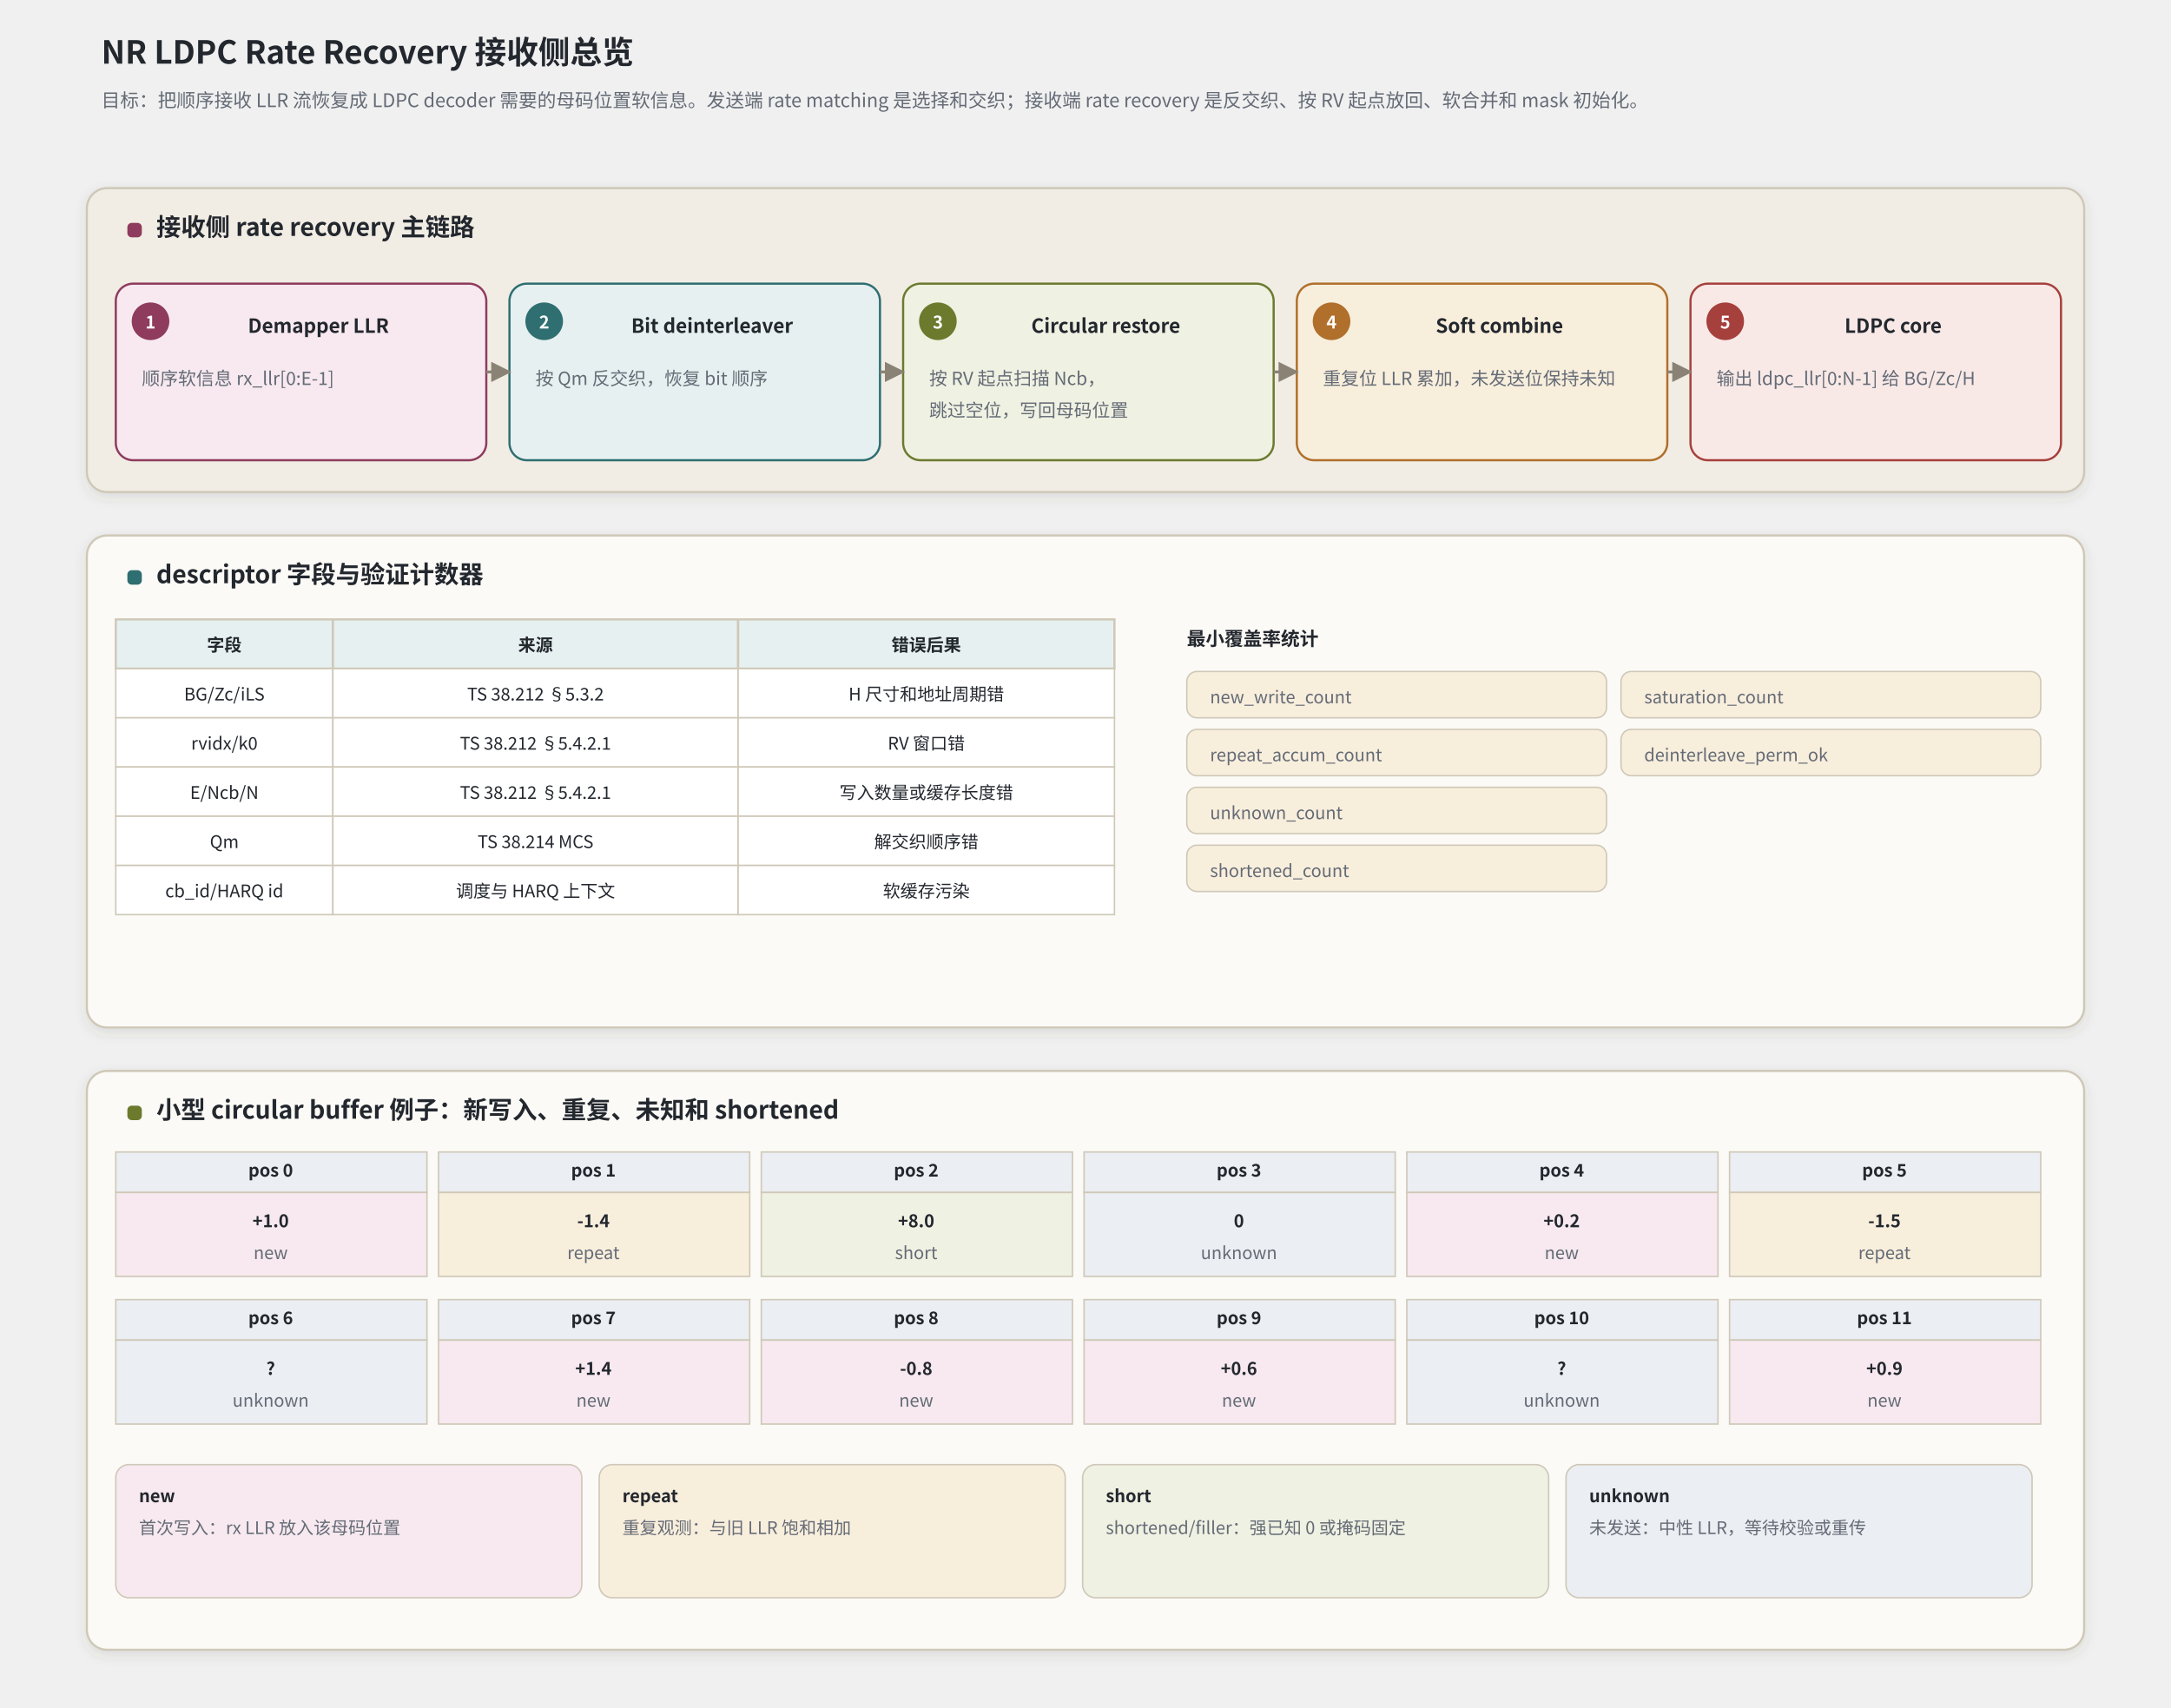
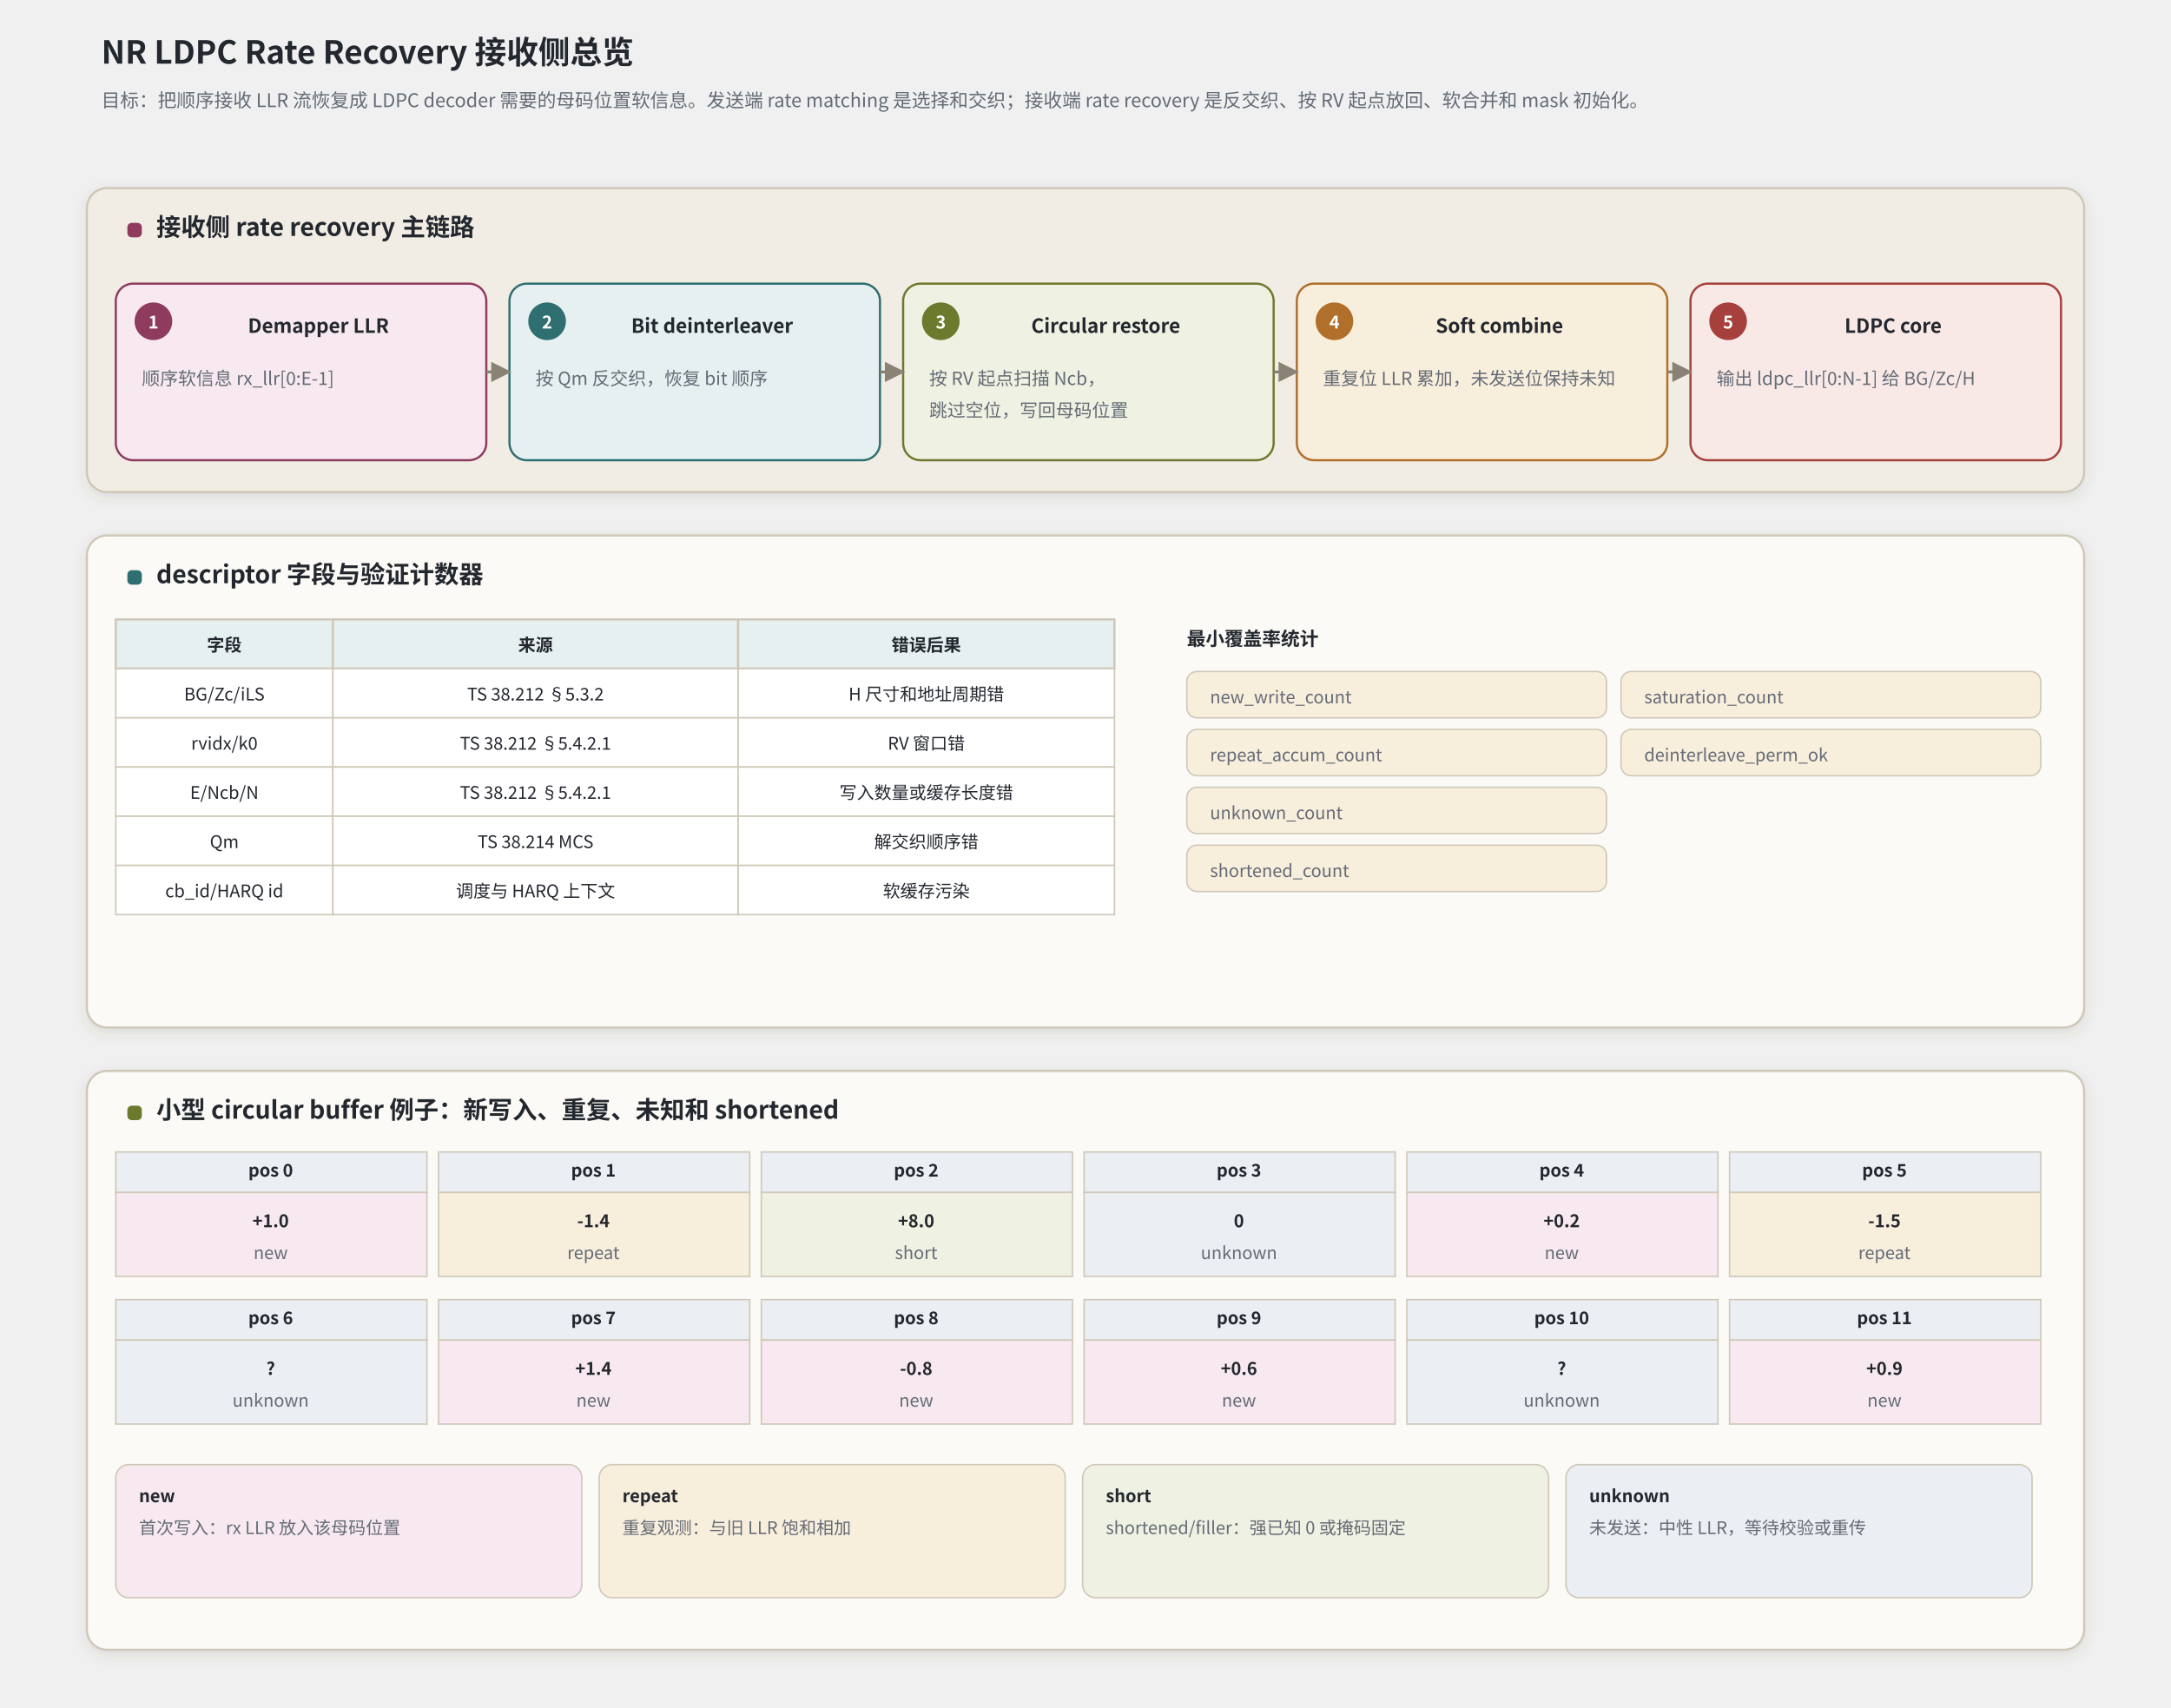
<svg xmlns="http://www.w3.org/2000/svg" width="1500" height="1180" viewBox="0 0 1500 1180" role="img" font-family="'Noto Sans CJK SC','Source Han Sans SC','PingFang SC','Microsoft YaHei',system-ui,sans-serif">
  <defs>
    <filter id="soft" x="-10%" y="-10%" width="125%" height="135%">
      <feDropShadow dx="0" dy="3" stdDeviation="4" flood-color="#4A4438" flood-opacity="0.12" />
    </filter>
    <marker id="arrow" viewBox="0 0 10 10" refX="9" refY="5" markerWidth="7" markerHeight="7" orient="auto-start-reverse">
      <path d="M 0 0 L 10 5 L 0 10 z" fill="#8A8375" />
    </marker>
  </defs>
  <text x="70" y="44" font-size="22" font-weight="700" class="free" fill="#23272E">NR LDPC Rate Recovery 接收侧总览</text>
  <text x="70" y="74" font-size="13" class="free" fill="#646B76">目标：把顺序接收 LLR 流恢复成 LDPC decoder 需要的母码位置软信息。发送端 rate matching 是选择和交织；接收端 rate recovery 是反交织、按 RV 起点放回、软合并和 mask 初始化。</text>
  <g filter="url(#soft)">
    <rect x="60" y="130" width="1380" height="210" rx="14" fill="#F1EDE4" stroke="#CFC8B8" stroke-width="1.5" />
  </g>
  <rect x="88" y="154" width="10" height="10" rx="3" fill="#8E3B5E" />
  <text x="108" y="163" font-size="17" font-weight="700" fill="#23272E">接收侧 rate recovery 主链路</text>
  <g font-size="12.5" fill="#23272E">
    <rect x="80" y="196" width="256" height="122" rx="12" fill="#F7E9EF" stroke="#8E3B5E" stroke-width="1.5" />
-     <circle cx="104" cy="222" r="13" fill="#8E3B5E" />
-     <text x="104" y="227" text-anchor="middle" font-size="12" font-weight="700" fill="#FFFFFF">1</text>
+     <circle cx="106" cy="222" r="13" fill="#8E3B5E" />
+     <text x="106" y="227" text-anchor="middle" font-size="12" font-weight="700" fill="#FFFFFF">1</text>
    <text x="220" y="230" font-size="13.5" font-weight="700" text-anchor="middle">Demapper LLR</text>
    <text x="98" y="266" fill="#646B76">顺序软信息 rx_llr[0:E-1]</text>
    <rect x="352" y="196" width="256" height="122" rx="12" fill="#E6F0F0" stroke="#2F6E71" stroke-width="1.5" />
-     <circle cx="376" cy="222" r="13" fill="#2F6E71" />
-     <text x="376" y="227" text-anchor="middle" font-size="12" font-weight="700" fill="#FFFFFF">2</text>
+     <circle cx="378" cy="222" r="13" fill="#2F6E71" />
+     <text x="378" y="227" text-anchor="middle" font-size="12" font-weight="700" fill="#FFFFFF">2</text>
    <text x="492" y="230" font-size="13.5" font-weight="700" text-anchor="middle">Bit deinterleaver</text>
    <text x="370" y="266" fill="#646B76">按 Qm 反交织，恢复 bit 顺序</text>
    <rect x="624" y="196" width="256" height="122" rx="12" fill="#EFF1E2" stroke="#6C7A2E" stroke-width="1.5" />
-     <circle cx="648" cy="222" r="13" fill="#6C7A2E" />
-     <text x="648" y="227" text-anchor="middle" font-size="12" font-weight="700" fill="#FFFFFF">3</text>
+     <circle cx="650" cy="222" r="13" fill="#6C7A2E" />
+     <text x="650" y="227" text-anchor="middle" font-size="12" font-weight="700" fill="#FFFFFF">3</text>
    <text x="764" y="230" font-size="13.5" font-weight="700" text-anchor="middle">Circular restore</text>
    <text x="642" y="266" fill="#646B76">按 RV 起点扫描 Ncb，</text>
    <text x="642" y="288" fill="#646B76">跳过空位，写回母码位置</text>
    <rect x="896" y="196" width="256" height="122" rx="12" fill="#F8EEDC" stroke="#B06F2B" stroke-width="1.5" />
-     <circle cx="920" cy="222" r="13" fill="#B06F2B" />
-     <text x="920" y="227" text-anchor="middle" font-size="12" font-weight="700" fill="#FFFFFF">4</text>
+     <circle cx="922" cy="222" r="13" fill="#B06F2B" />
+     <text x="922" y="227" text-anchor="middle" font-size="12" font-weight="700" fill="#FFFFFF">4</text>
    <text x="1036" y="230" font-size="13.5" font-weight="700" text-anchor="middle">Soft combine</text>
    <text x="914" y="266" fill="#646B76">重复位 LLR 累加，未发送位保持未知</text>
    <rect x="1168" y="196" width="256" height="122" rx="12" fill="#F8E9E7" stroke="#A6403C" stroke-width="1.5" />
-     <circle cx="1192" cy="222" r="13" fill="#A6403C" />
-     <text x="1192" y="227" text-anchor="middle" font-size="12" font-weight="700" fill="#FFFFFF">5</text>
+     <circle cx="1194" cy="222" r="13" fill="#A6403C" />
+     <text x="1194" y="227" text-anchor="middle" font-size="12" font-weight="700" fill="#FFFFFF">5</text>
    <text x="1308" y="230" font-size="13.5" font-weight="700" text-anchor="middle">LDPC core</text>
    <text x="1186" y="266" fill="#646B76">输出 ldpc_llr[0:N-1] 给 BG/Zc/H</text>
  </g>
  <g stroke="#8A8375" stroke-width="2" fill="none">
    <path d="M 336 257 H 352" marker-end="url(#arrow)" />
    <path d="M 608 257 H 624" marker-end="url(#arrow)" />
    <path d="M 880 257 H 896" marker-end="url(#arrow)" />
    <path d="M 1152 257 H 1168" marker-end="url(#arrow)" />
  </g>
  <g filter="url(#soft)">
    <rect x="60" y="370" width="1380" height="340" rx="14" fill="#FBFAF6" stroke="#CFC8B8" stroke-width="1.5" />
  </g>
  <rect x="88" y="394" width="10" height="10" rx="3" fill="#2F6E71" />
  <text x="108" y="403" font-size="17" font-weight="700" fill="#23272E">descriptor 字段与验证计数器</text>
  <g font-size="12" fill="#23272E">
    <rect x="80" y="428" width="150" height="34" fill="#E6F0F0" stroke="#CFC8B8" stroke-width="1.5" />
    <text x="155" y="450" text-anchor="middle" font-weight="700">字段</text>
    <rect x="230" y="428" width="280" height="34" fill="#E6F0F0" stroke="#CFC8B8" stroke-width="1.5" />
    <text x="370" y="450" text-anchor="middle" font-weight="700">来源</text>
    <rect x="510" y="428" width="260" height="34" fill="#E6F0F0" stroke="#CFC8B8" stroke-width="1.5" />
    <text x="640" y="450" text-anchor="middle" font-weight="700">错误后果</text>
    <rect x="80" y="462" width="150" height="34" fill="#FFFFFF" stroke="#CFC8B8" stroke-width="1" />
    <text x="155" y="484" text-anchor="middle">BG/Zc/iLS</text>
    <rect x="230" y="462" width="280" height="34" fill="#FFFFFF" stroke="#CFC8B8" stroke-width="1" />
    <text x="370" y="484" text-anchor="middle">TS 38.212 §5.3.2</text>
    <rect x="510" y="462" width="260" height="34" fill="#FFFFFF" stroke="#CFC8B8" stroke-width="1" />
    <text x="640" y="484" text-anchor="middle">H 尺寸和地址周期错</text>
    <rect x="80" y="496" width="150" height="34" fill="#FFFFFF" stroke="#CFC8B8" stroke-width="1" />
    <text x="155" y="518" text-anchor="middle">rvidx/k0</text>
    <rect x="230" y="496" width="280" height="34" fill="#FFFFFF" stroke="#CFC8B8" stroke-width="1" />
    <text x="370" y="518" text-anchor="middle">TS 38.212 §5.4.2.1</text>
    <rect x="510" y="496" width="260" height="34" fill="#FFFFFF" stroke="#CFC8B8" stroke-width="1" />
    <text x="640" y="518" text-anchor="middle">RV 窗口错</text>
    <rect x="80" y="530" width="150" height="34" fill="#FFFFFF" stroke="#CFC8B8" stroke-width="1" />
    <text x="155" y="552" text-anchor="middle">E/Ncb/N</text>
    <rect x="230" y="530" width="280" height="34" fill="#FFFFFF" stroke="#CFC8B8" stroke-width="1" />
    <text x="370" y="552" text-anchor="middle">TS 38.212 §5.4.2.1</text>
    <rect x="510" y="530" width="260" height="34" fill="#FFFFFF" stroke="#CFC8B8" stroke-width="1" />
    <text x="640" y="552" text-anchor="middle">写入数量或缓存长度错</text>
    <rect x="80" y="564" width="150" height="34" fill="#FFFFFF" stroke="#CFC8B8" stroke-width="1" />
    <text x="155" y="586" text-anchor="middle">Qm</text>
    <rect x="230" y="564" width="280" height="34" fill="#FFFFFF" stroke="#CFC8B8" stroke-width="1" />
    <text x="370" y="586" text-anchor="middle">TS 38.214 MCS</text>
    <rect x="510" y="564" width="260" height="34" fill="#FFFFFF" stroke="#CFC8B8" stroke-width="1" />
    <text x="640" y="586" text-anchor="middle">解交织顺序错</text>
    <rect x="80" y="598" width="150" height="34" fill="#FFFFFF" stroke="#CFC8B8" stroke-width="1" />
    <text x="155" y="620" text-anchor="middle">cb_id/HARQ id</text>
    <rect x="230" y="598" width="280" height="34" fill="#FFFFFF" stroke="#CFC8B8" stroke-width="1" />
    <text x="370" y="620" text-anchor="middle">调度与 HARQ 上下文</text>
    <rect x="510" y="598" width="260" height="34" fill="#FFFFFF" stroke="#CFC8B8" stroke-width="1" />
    <text x="640" y="620" text-anchor="middle">软缓存污染</text>
  </g>
  <text x="820" y="446" font-size="13" font-weight="700" fill="#23272E">最小覆盖率统计</text>
  <g font-size="12" fill="#646B76">
    <rect x="820" y="464" width="290" height="32" rx="7" fill="#F8EEDC" stroke="#CFC8B8" stroke-width="1" />
    <text x="836" y="486">new_write_count</text>
    <rect x="820" y="504" width="290" height="32" rx="7" fill="#F8EEDC" stroke="#CFC8B8" stroke-width="1" />
    <text x="836" y="526">repeat_accum_count</text>
    <rect x="820" y="544" width="290" height="32" rx="7" fill="#F8EEDC" stroke="#CFC8B8" stroke-width="1" />
    <text x="836" y="566">unknown_count</text>
    <rect x="820" y="584" width="290" height="32" rx="7" fill="#F8EEDC" stroke="#CFC8B8" stroke-width="1" />
    <text x="836" y="606">shortened_count</text>
    <rect x="1120" y="464" width="290" height="32" rx="7" fill="#F8EEDC" stroke="#CFC8B8" stroke-width="1" />
    <text x="1136" y="486">saturation_count</text>
    <rect x="1120" y="504" width="290" height="32" rx="7" fill="#F8EEDC" stroke="#CFC8B8" stroke-width="1" />
    <text x="1136" y="526">deinterleave_perm_ok</text>
  </g>
  <g filter="url(#soft)">
    <rect x="60" y="740" width="1380" height="400" rx="14" fill="#FBFAF6" stroke="#CFC8B8" stroke-width="1.5" />
  </g>
  <rect x="88" y="764" width="10" height="10" rx="3" fill="#6C7A2E" />
  <text x="108" y="773" font-size="17" font-weight="700" fill="#23272E">小型 circular buffer 例子：新写入、重复、未知和 shortened</text>
  <g font-size="12" fill="#23272E">
    <rect x="80" y="796" width="215" height="28" fill="#EBEEF2" stroke="#CFC8B8" stroke-width="1" />
    <text x="187" y="813" text-anchor="middle" font-weight="700">pos 0</text>
    <rect x="303" y="796" width="215" height="28" fill="#EBEEF2" stroke="#CFC8B8" stroke-width="1" />
    <text x="410" y="813" text-anchor="middle" font-weight="700">pos 1</text>
    <rect x="526" y="796" width="215" height="28" fill="#EBEEF2" stroke="#CFC8B8" stroke-width="1" />
    <text x="633" y="813" text-anchor="middle" font-weight="700">pos 2</text>
    <rect x="749" y="796" width="215" height="28" fill="#EBEEF2" stroke="#CFC8B8" stroke-width="1" />
    <text x="856" y="813" text-anchor="middle" font-weight="700">pos 3</text>
    <rect x="972" y="796" width="215" height="28" fill="#EBEEF2" stroke="#CFC8B8" stroke-width="1" />
    <text x="1079" y="813" text-anchor="middle" font-weight="700">pos 4</text>
    <rect x="1195" y="796" width="215" height="28" fill="#EBEEF2" stroke="#CFC8B8" stroke-width="1" />
    <text x="1302" y="813" text-anchor="middle" font-weight="700">pos 5</text>
    <rect x="80" y="824" width="215" height="58" fill="#F7E9EF" stroke="#CFC8B8" stroke-width="1" />
    <text x="187" y="848" text-anchor="middle" font-weight="700">+1.0</text>
    <text x="187" y="870" text-anchor="middle" fill="#646B76">new</text>
    <rect x="303" y="824" width="215" height="58" fill="#F8EEDC" stroke="#CFC8B8" stroke-width="1" />
    <text x="410" y="848" text-anchor="middle" font-weight="700">-1.4</text>
    <text x="410" y="870" text-anchor="middle" fill="#646B76">repeat</text>
    <rect x="526" y="824" width="215" height="58" fill="#EFF1E2" stroke="#CFC8B8" stroke-width="1" />
    <text x="633" y="848" text-anchor="middle" font-weight="700">+8.0</text>
    <text x="633" y="870" text-anchor="middle" fill="#646B76">short</text>
    <rect x="749" y="824" width="215" height="58" fill="#EBEEF2" stroke="#CFC8B8" stroke-width="1" />
    <text x="856" y="848" text-anchor="middle" font-weight="700">0</text>
    <text x="856" y="870" text-anchor="middle" fill="#646B76">unknown</text>
    <rect x="972" y="824" width="215" height="58" fill="#F7E9EF" stroke="#CFC8B8" stroke-width="1" />
    <text x="1079" y="848" text-anchor="middle" font-weight="700">+0.2</text>
    <text x="1079" y="870" text-anchor="middle" fill="#646B76">new</text>
    <rect x="1195" y="824" width="215" height="58" fill="#F8EEDC" stroke="#CFC8B8" stroke-width="1" />
    <text x="1302" y="848" text-anchor="middle" font-weight="700">-1.5</text>
    <text x="1302" y="870" text-anchor="middle" fill="#646B76">repeat</text>
    <rect x="80" y="898" width="215" height="28" fill="#EBEEF2" stroke="#CFC8B8" stroke-width="1" />
    <text x="187" y="915" text-anchor="middle" font-weight="700">pos 6</text>
    <rect x="303" y="898" width="215" height="28" fill="#EBEEF2" stroke="#CFC8B8" stroke-width="1" />
    <text x="410" y="915" text-anchor="middle" font-weight="700">pos 7</text>
    <rect x="526" y="898" width="215" height="28" fill="#EBEEF2" stroke="#CFC8B8" stroke-width="1" />
    <text x="633" y="915" text-anchor="middle" font-weight="700">pos 8</text>
    <rect x="749" y="898" width="215" height="28" fill="#EBEEF2" stroke="#CFC8B8" stroke-width="1" />
    <text x="856" y="915" text-anchor="middle" font-weight="700">pos 9</text>
    <rect x="972" y="898" width="215" height="28" fill="#EBEEF2" stroke="#CFC8B8" stroke-width="1" />
    <text x="1079" y="915" text-anchor="middle" font-weight="700">pos 10</text>
    <rect x="1195" y="898" width="215" height="28" fill="#EBEEF2" stroke="#CFC8B8" stroke-width="1" />
    <text x="1302" y="915" text-anchor="middle" font-weight="700">pos 11</text>
    <rect x="80" y="926" width="215" height="58" fill="#EBEEF2" stroke="#CFC8B8" stroke-width="1" />
    <text x="187" y="950" text-anchor="middle" font-weight="700">?</text>
    <text x="187" y="972" text-anchor="middle" fill="#646B76">unknown</text>
    <rect x="303" y="926" width="215" height="58" fill="#F7E9EF" stroke="#CFC8B8" stroke-width="1" />
    <text x="410" y="950" text-anchor="middle" font-weight="700">+1.4</text>
    <text x="410" y="972" text-anchor="middle" fill="#646B76">new</text>
    <rect x="526" y="926" width="215" height="58" fill="#F7E9EF" stroke="#CFC8B8" stroke-width="1" />
    <text x="633" y="950" text-anchor="middle" font-weight="700">-0.8</text>
    <text x="633" y="972" text-anchor="middle" fill="#646B76">new</text>
    <rect x="749" y="926" width="215" height="58" fill="#F7E9EF" stroke="#CFC8B8" stroke-width="1" />
    <text x="856" y="950" text-anchor="middle" font-weight="700">+0.6</text>
    <text x="856" y="972" text-anchor="middle" fill="#646B76">new</text>
    <rect x="972" y="926" width="215" height="58" fill="#EBEEF2" stroke="#CFC8B8" stroke-width="1" />
    <text x="1079" y="950" text-anchor="middle" font-weight="700">?</text>
    <text x="1079" y="972" text-anchor="middle" fill="#646B76">unknown</text>
    <rect x="1195" y="926" width="215" height="58" fill="#F7E9EF" stroke="#CFC8B8" stroke-width="1" />
    <text x="1302" y="950" text-anchor="middle" font-weight="700">+0.9</text>
    <text x="1302" y="972" text-anchor="middle" fill="#646B76">new</text>
  </g>
  <g font-size="12" fill="#23272E">
    <rect x="80" y="1012" width="322" height="92" rx="9" fill="#F7E9EF" stroke="#CFC8B8" stroke-width="1" />
    <text x="96" y="1038" font-weight="700">new</text>
    <text x="96" y="1060" fill="#646B76">首次写入：rx LLR 放入该母码位置</text>
    <rect x="414" y="1012" width="322" height="92" rx="9" fill="#F8EEDC" stroke="#CFC8B8" stroke-width="1" />
    <text x="430" y="1038" font-weight="700">repeat</text>
    <text x="430" y="1060" fill="#646B76">重复观测：与旧 LLR 饱和相加</text>
    <rect x="748" y="1012" width="322" height="92" rx="9" fill="#EFF1E2" stroke="#CFC8B8" stroke-width="1" />
    <text x="764" y="1038" font-weight="700">short</text>
    <text x="764" y="1060" fill="#646B76">shortened/filler：强已知 0 或掩码固定</text>
    <rect x="1082" y="1012" width="322" height="92" rx="9" fill="#EBEEF2" stroke="#CFC8B8" stroke-width="1" />
    <text x="1098" y="1038" font-weight="700">unknown</text>
    <text x="1098" y="1060" fill="#646B76">未发送：中性 LLR，等待校验或重传</text>
  </g>
</svg>
